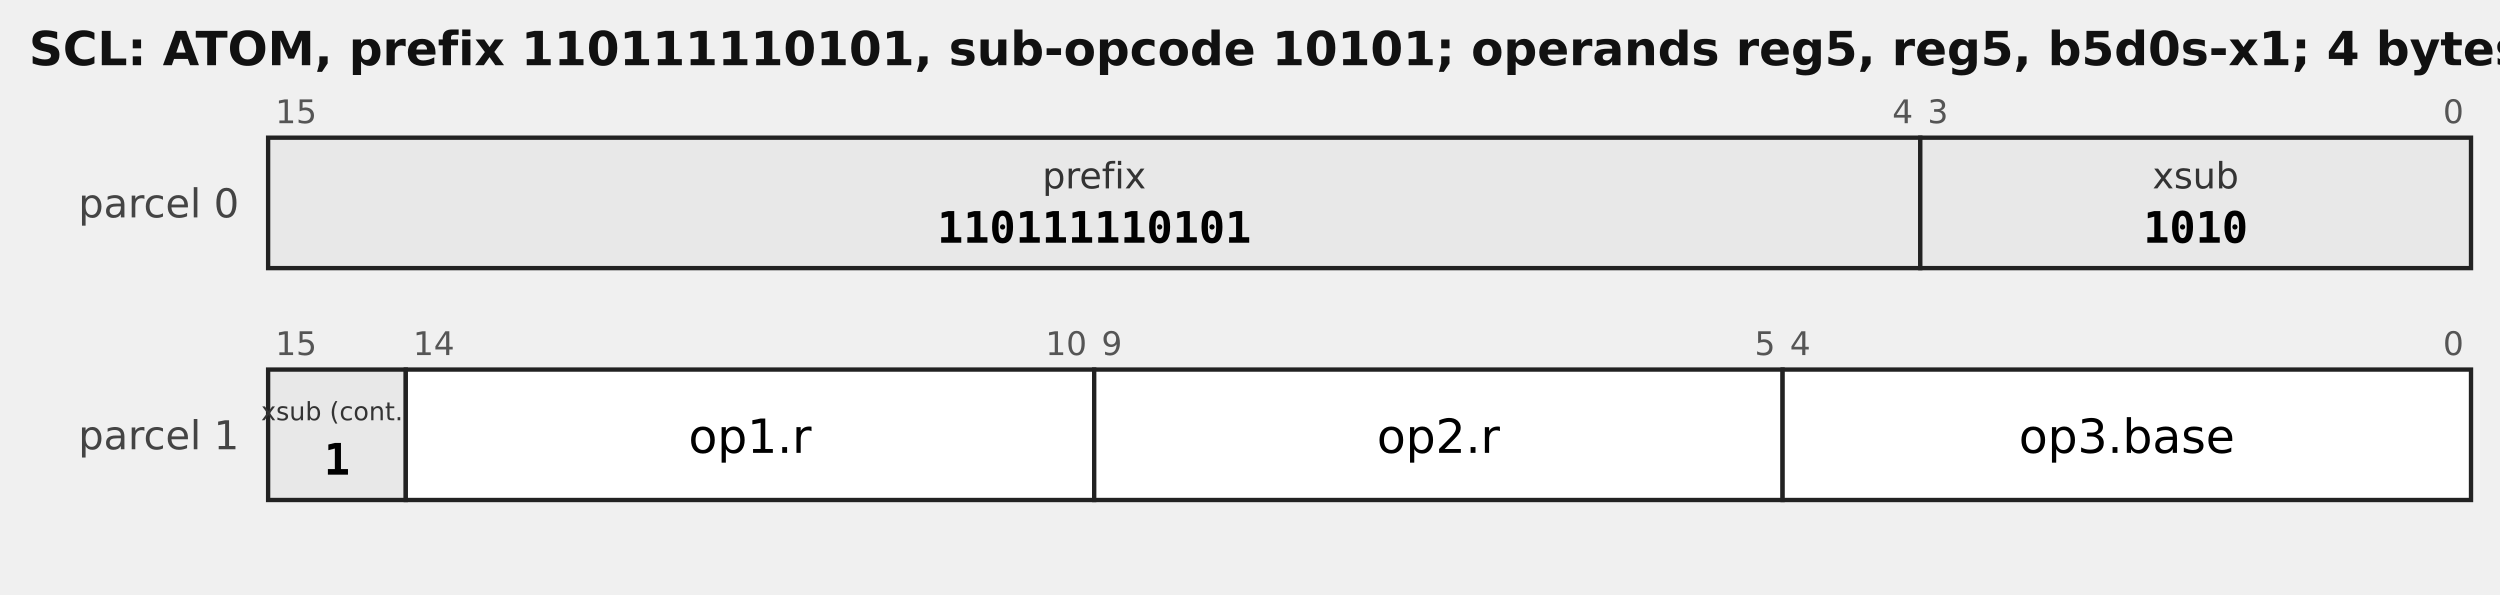
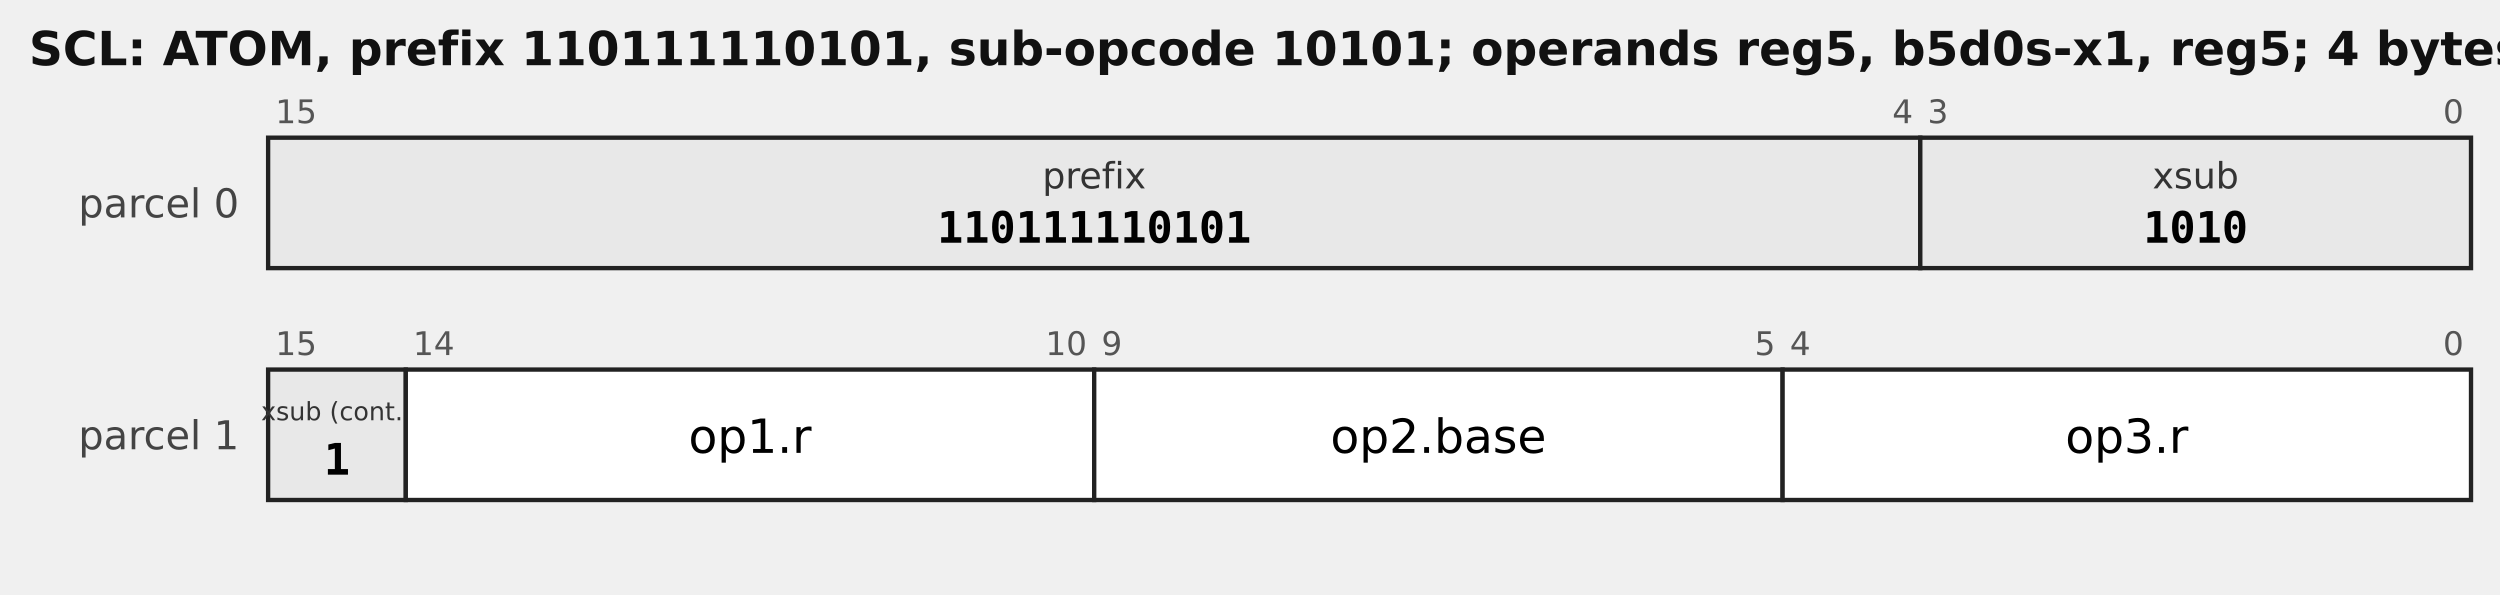
<svg xmlns="http://www.w3.org/2000/svg" width="690" height="164" viewBox="0 0 690 164" font-family="DejaVu Sans, sans-serif">
-   <text x="8" y="18" font-size="13" font-weight="bold" fill="#111">SCL: ATOM, prefix 110111110101, sub-opcode 10101; operands reg5, reg5, b5d0s-x1; 4 bytes</text>
+   <text x="8" y="18" font-size="13" font-weight="bold" fill="#111">SCL: ATOM, prefix 110111110101, sub-opcode 10101; operands reg5, b5d0s-x1, reg5; 4 bytes</text>
  <text x="66" y="60" font-size="11" text-anchor="end" fill="#444">parcel 0</text>
  <rect x="74" y="38" width="456" height="36" fill="#e8e8e8" stroke="#222" stroke-width="1.2" />
  <text x="76" y="34" font-size="9" fill="#555" text-anchor="start">15</text>
  <text x="528" y="34" font-size="9" fill="#555" text-anchor="end">4</text>
  <text x="302.0" y="52" font-size="10.0" text-anchor="middle" font-family="DejaVu Sans, sans-serif" fill="#333">prefix</text>
  <text x="302.0" y="67" font-size="12.0" text-anchor="middle" font-family="DejaVu Sans Mono, monospace" font-weight="bold">110111110101</text>
  <rect x="530" y="38" width="152" height="36" fill="#e8e8e8" stroke="#222" stroke-width="1.2" />
  <text x="532" y="34" font-size="9" fill="#555" text-anchor="start">3</text>
  <text x="680" y="34" font-size="9" fill="#555" text-anchor="end">0</text>
  <text x="606.0" y="52" font-size="10.0" text-anchor="middle" font-family="DejaVu Sans, sans-serif" fill="#333">xsub</text>
  <text x="606.0" y="67" font-size="12.0" text-anchor="middle" font-family="DejaVu Sans Mono, monospace" font-weight="bold">1010</text>
  <text x="66" y="124" font-size="11" text-anchor="end" fill="#444">parcel 1</text>
  <rect x="74" y="102" width="38" height="36" fill="#e8e8e8" stroke="#222" stroke-width="1.2" />
  <text x="76" y="98" font-size="9" fill="#555" text-anchor="start">15</text>
  <text x="93.0" y="116" font-size="7.0" text-anchor="middle" font-family="DejaVu Sans, sans-serif" fill="#333">xsub (cont.)</text>
  <text x="93.0" y="131" font-size="12.0" text-anchor="middle" font-family="DejaVu Sans Mono, monospace" font-weight="bold">1</text>
  <rect x="112" y="102" width="190" height="36" fill="#ffffff" stroke="#222" stroke-width="1.2" />
  <text x="114" y="98" font-size="9" fill="#555" text-anchor="start">14</text>
  <text x="300" y="98" font-size="9" fill="#555" text-anchor="end">10</text>
  <text x="207.0" y="125" font-size="13.0" text-anchor="middle" font-family="DejaVu Sans, sans-serif">op1.r</text>
  <rect x="302" y="102" width="190" height="36" fill="#ffffff" stroke="#222" stroke-width="1.2" />
  <text x="304" y="98" font-size="9" fill="#555" text-anchor="start">9</text>
  <text x="490" y="98" font-size="9" fill="#555" text-anchor="end">5</text>
-   <text x="397.0" y="125" font-size="13.0" text-anchor="middle" font-family="DejaVu Sans, sans-serif">op2.r</text>
+   <text x="397.0" y="125" font-size="13.0" text-anchor="middle" font-family="DejaVu Sans, sans-serif">op2.base</text>
  <rect x="492" y="102" width="190" height="36" fill="#ffffff" stroke="#222" stroke-width="1.2" />
  <text x="494" y="98" font-size="9" fill="#555" text-anchor="start">4</text>
  <text x="680" y="98" font-size="9" fill="#555" text-anchor="end">0</text>
-   <text x="587.0" y="125" font-size="13.0" text-anchor="middle" font-family="DejaVu Sans, sans-serif">op3.base</text>
+   <text x="587.0" y="125" font-size="13.0" text-anchor="middle" font-family="DejaVu Sans, sans-serif">op3.r</text>
</svg>
